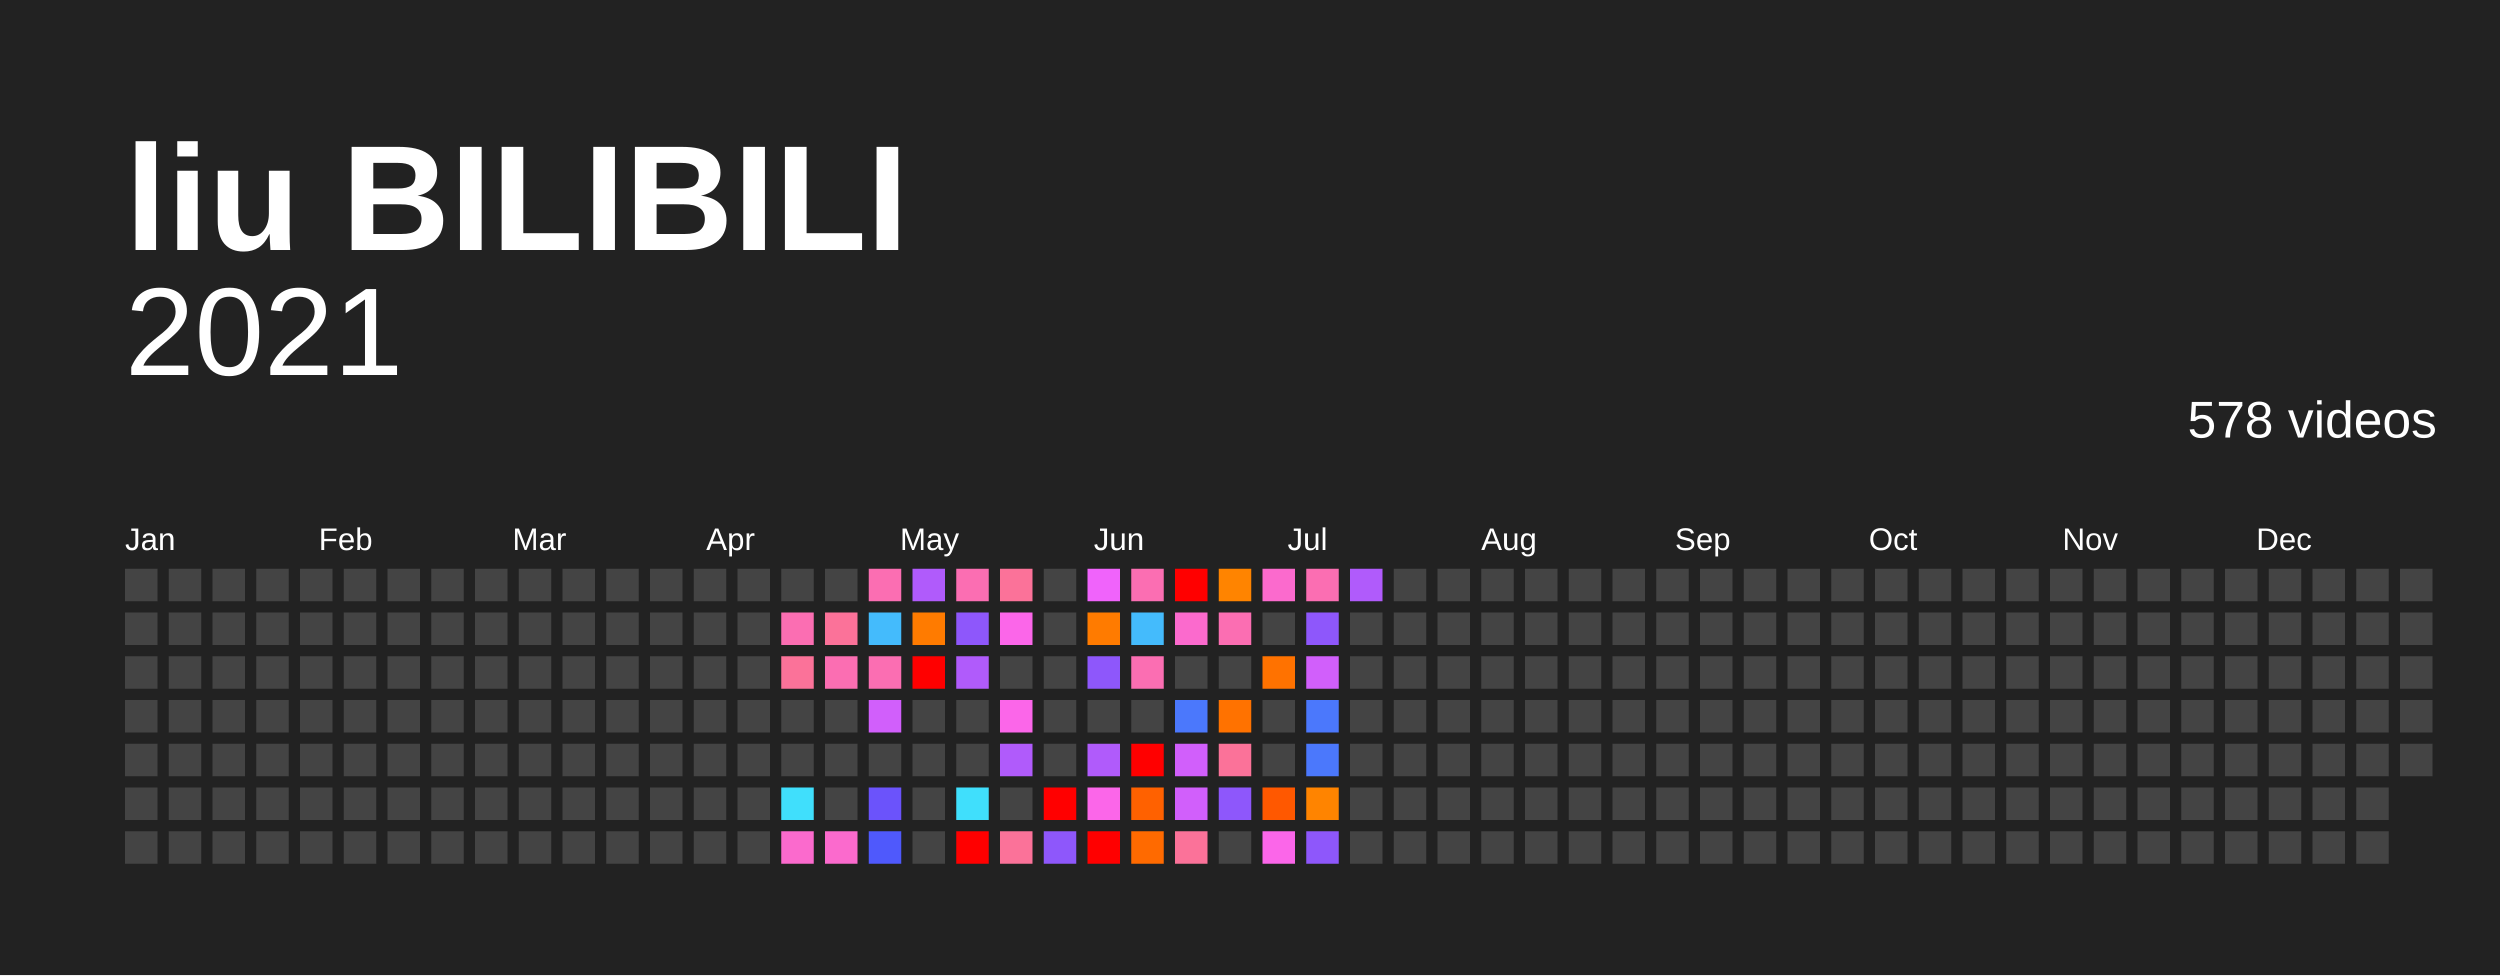
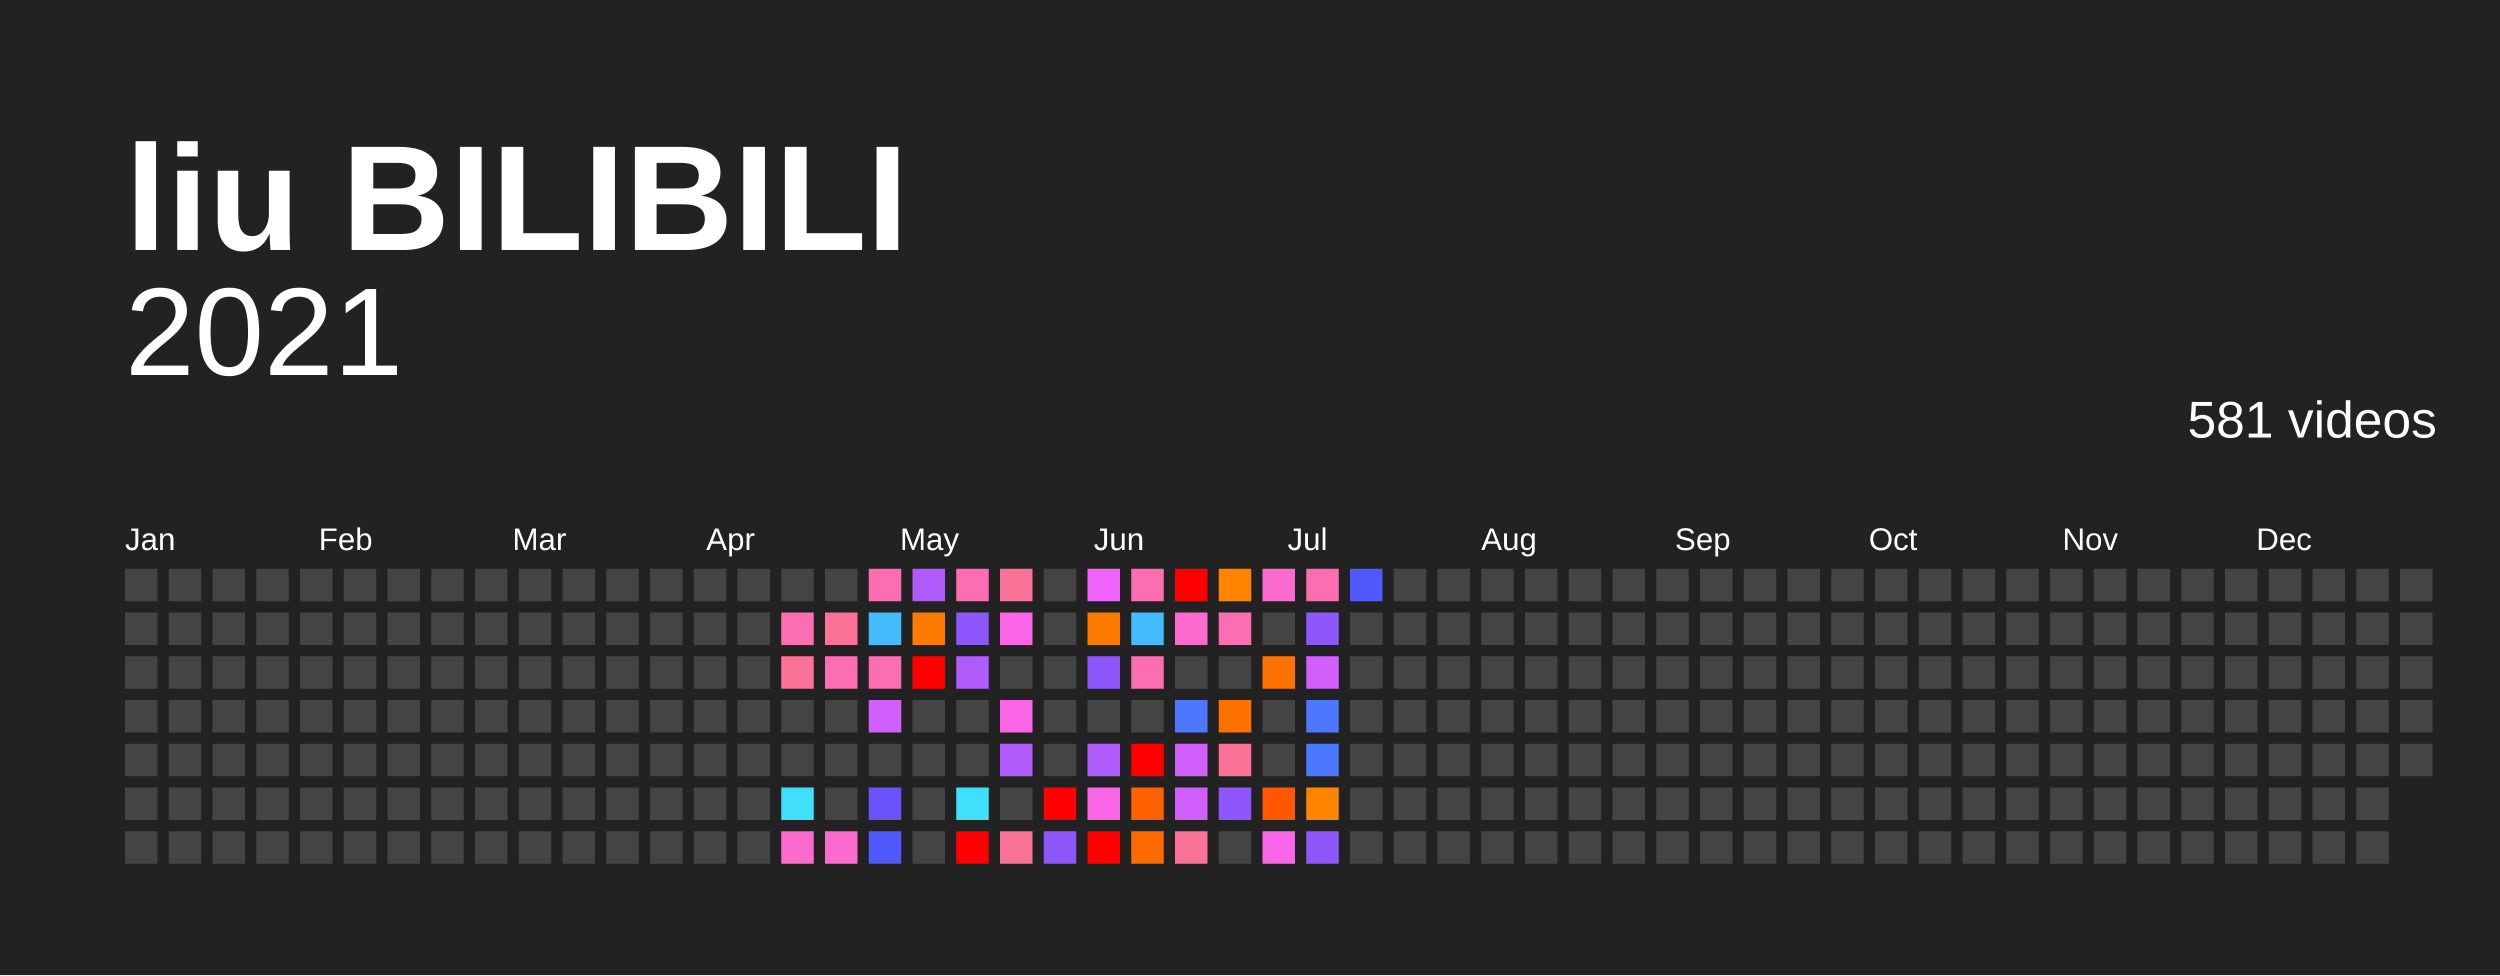
<svg xmlns="http://www.w3.org/2000/svg" baseProfile="full" height="78mm" version="1.1" viewBox="0,0,200,78" width="200mm">
  <defs />
  <rect fill="#222222" height="78" width="200" x="0" y="0" />
  <text fill="#FFFFFF" style="font-size:12px; font-family:Arial; font-weight:bold;" x="10" y="20">liu BILIBILI</text>
  <text alignment-baseline="hanging" fill="#FFFFFF" style="font-size:10.0px; font-family:Arial;" x="10" y="30">2021</text>
-   <text alignment-baseline="hanging" fill="#FFFFFF" style="font-size:4.125px; font-family:Arial;" x="175" y="35">578 videos</text>
+   <text alignment-baseline="hanging" fill="#FFFFFF" style="font-size:4.125px; font-family:Arial;" x="175" y="35">581 videos</text>
  <text fill="#FFFFFF" style="font-size:2.5px; font-family:Arial" x="10.0" y="44">Jan</text>
  <text fill="#FFFFFF" style="font-size:2.5px; font-family:Arial" x="25.5" y="44">Feb</text>
  <text fill="#FFFFFF" style="font-size:2.5px; font-family:Arial" x="41.0" y="44">Mar</text>
  <text fill="#FFFFFF" style="font-size:2.5px; font-family:Arial" x="56.5" y="44">Apr</text>
  <text fill="#FFFFFF" style="font-size:2.5px; font-family:Arial" x="72.0" y="44">May</text>
  <text fill="#FFFFFF" style="font-size:2.5px; font-family:Arial" x="87.5" y="44">Jun</text>
  <text fill="#FFFFFF" style="font-size:2.5px; font-family:Arial" x="103.0" y="44">Jul</text>
  <text fill="#FFFFFF" style="font-size:2.5px; font-family:Arial" x="118.5" y="44">Aug</text>
  <text fill="#FFFFFF" style="font-size:2.5px; font-family:Arial" x="134.0" y="44">Sep</text>
  <text fill="#FFFFFF" style="font-size:2.5px; font-family:Arial" x="149.5" y="44">Oct</text>
  <text fill="#FFFFFF" style="font-size:2.5px; font-family:Arial" x="165.0" y="44">Nov</text>
  <text fill="#FFFFFF" style="font-size:2.5px; font-family:Arial" x="180.5" y="44">Dec</text>
  <rect fill="#444444" height="2.6" width="2.6" x="10.0" y="45.5" />
  <rect fill="#444444" height="2.6" width="2.6" x="10.0" y="49.0" />
  <rect fill="#444444" height="2.6" width="2.6" x="10.0" y="52.5" />
  <rect fill="#444444" height="2.6" width="2.6" x="10.0" y="56.0" />
  <rect fill="#444444" height="2.6" width="2.6" x="10.0" y="59.5" />
  <rect fill="#444444" height="2.6" width="2.6" x="10.0" y="63.0" />
  <rect fill="#444444" height="2.6" width="2.6" x="10.0" y="66.5" />
  <rect fill="#444444" height="2.6" width="2.6" x="13.5" y="45.5" />
  <rect fill="#444444" height="2.6" width="2.6" x="13.5" y="49.0" />
  <rect fill="#444444" height="2.6" width="2.6" x="13.5" y="52.5" />
  <rect fill="#444444" height="2.6" width="2.6" x="13.5" y="56.0" />
  <rect fill="#444444" height="2.6" width="2.6" x="13.5" y="59.5" />
  <rect fill="#444444" height="2.6" width="2.6" x="13.5" y="63.0" />
  <rect fill="#444444" height="2.6" width="2.6" x="13.5" y="66.5" />
  <rect fill="#444444" height="2.6" width="2.6" x="17.0" y="45.5" />
  <rect fill="#444444" height="2.6" width="2.6" x="17.0" y="49.0" />
  <rect fill="#444444" height="2.6" width="2.6" x="17.0" y="52.5" />
  <rect fill="#444444" height="2.6" width="2.6" x="17.0" y="56.0" />
  <rect fill="#444444" height="2.6" width="2.6" x="17.0" y="59.5" />
  <rect fill="#444444" height="2.6" width="2.6" x="17.0" y="63.0" />
  <rect fill="#444444" height="2.6" width="2.6" x="17.0" y="66.5" />
  <rect fill="#444444" height="2.6" width="2.6" x="20.5" y="45.5" />
  <rect fill="#444444" height="2.6" width="2.6" x="20.5" y="49.0" />
  <rect fill="#444444" height="2.6" width="2.6" x="20.5" y="52.5" />
  <rect fill="#444444" height="2.6" width="2.6" x="20.5" y="56.0" />
  <rect fill="#444444" height="2.6" width="2.6" x="20.5" y="59.5" />
  <rect fill="#444444" height="2.6" width="2.6" x="20.5" y="63.0" />
  <rect fill="#444444" height="2.6" width="2.6" x="20.5" y="66.5" />
  <rect fill="#444444" height="2.6" width="2.6" x="24.0" y="45.5" />
  <rect fill="#444444" height="2.6" width="2.6" x="24.0" y="49.0" />
  <rect fill="#444444" height="2.6" width="2.6" x="24.0" y="52.5" />
  <rect fill="#444444" height="2.6" width="2.6" x="24.0" y="56.0" />
  <rect fill="#444444" height="2.6" width="2.6" x="24.0" y="59.5" />
  <rect fill="#444444" height="2.6" width="2.6" x="24.0" y="63.0" />
  <rect fill="#444444" height="2.6" width="2.6" x="24.0" y="66.5" />
  <rect fill="#444444" height="2.6" width="2.6" x="27.5" y="45.5" />
  <rect fill="#444444" height="2.6" width="2.6" x="27.5" y="49.0" />
  <rect fill="#444444" height="2.6" width="2.6" x="27.5" y="52.5" />
  <rect fill="#444444" height="2.6" width="2.6" x="27.5" y="56.0" />
  <rect fill="#444444" height="2.6" width="2.6" x="27.5" y="59.5" />
  <rect fill="#444444" height="2.6" width="2.6" x="27.5" y="63.0" />
  <rect fill="#444444" height="2.6" width="2.6" x="27.5" y="66.5" />
  <rect fill="#444444" height="2.6" width="2.6" x="31.0" y="45.5" />
  <rect fill="#444444" height="2.6" width="2.6" x="31.0" y="49.0" />
  <rect fill="#444444" height="2.6" width="2.6" x="31.0" y="52.5" />
  <rect fill="#444444" height="2.6" width="2.6" x="31.0" y="56.0" />
  <rect fill="#444444" height="2.6" width="2.6" x="31.0" y="59.5" />
  <rect fill="#444444" height="2.6" width="2.6" x="31.0" y="63.0" />
  <rect fill="#444444" height="2.6" width="2.6" x="31.0" y="66.5" />
  <rect fill="#444444" height="2.6" width="2.6" x="34.5" y="45.5" />
  <rect fill="#444444" height="2.6" width="2.6" x="34.5" y="49.0" />
  <rect fill="#444444" height="2.6" width="2.6" x="34.5" y="52.5" />
  <rect fill="#444444" height="2.6" width="2.6" x="34.5" y="56.0" />
  <rect fill="#444444" height="2.6" width="2.6" x="34.5" y="59.5" />
  <rect fill="#444444" height="2.6" width="2.6" x="34.5" y="63.0" />
  <rect fill="#444444" height="2.6" width="2.6" x="34.5" y="66.5" />
  <rect fill="#444444" height="2.6" width="2.6" x="38.0" y="45.5" />
  <rect fill="#444444" height="2.6" width="2.6" x="38.0" y="49.0" />
  <rect fill="#444444" height="2.6" width="2.6" x="38.0" y="52.5" />
  <rect fill="#444444" height="2.6" width="2.6" x="38.0" y="56.0" />
  <rect fill="#444444" height="2.6" width="2.6" x="38.0" y="59.5" />
  <rect fill="#444444" height="2.6" width="2.6" x="38.0" y="63.0" />
  <rect fill="#444444" height="2.6" width="2.6" x="38.0" y="66.5" />
  <rect fill="#444444" height="2.6" width="2.6" x="41.5" y="45.5" />
  <rect fill="#444444" height="2.6" width="2.6" x="41.5" y="49.0" />
  <rect fill="#444444" height="2.6" width="2.6" x="41.5" y="52.5" />
  <rect fill="#444444" height="2.6" width="2.6" x="41.5" y="56.0" />
  <rect fill="#444444" height="2.6" width="2.6" x="41.5" y="59.5" />
  <rect fill="#444444" height="2.6" width="2.6" x="41.5" y="63.0" />
  <rect fill="#444444" height="2.6" width="2.6" x="41.5" y="66.5" />
  <rect fill="#444444" height="2.6" width="2.6" x="45.0" y="45.5" />
  <rect fill="#444444" height="2.6" width="2.6" x="45.0" y="49.0" />
  <rect fill="#444444" height="2.6" width="2.6" x="45.0" y="52.5" />
  <rect fill="#444444" height="2.6" width="2.6" x="45.0" y="56.0" />
  <rect fill="#444444" height="2.6" width="2.6" x="45.0" y="59.5" />
  <rect fill="#444444" height="2.6" width="2.6" x="45.0" y="63.0" />
  <rect fill="#444444" height="2.6" width="2.6" x="45.0" y="66.5" />
  <rect fill="#444444" height="2.6" width="2.6" x="48.5" y="45.5" />
  <rect fill="#444444" height="2.6" width="2.6" x="48.5" y="49.0" />
  <rect fill="#444444" height="2.6" width="2.6" x="48.5" y="52.5" />
  <rect fill="#444444" height="2.6" width="2.6" x="48.5" y="56.0" />
  <rect fill="#444444" height="2.6" width="2.6" x="48.5" y="59.5" />
  <rect fill="#444444" height="2.6" width="2.6" x="48.5" y="63.0" />
  <rect fill="#444444" height="2.6" width="2.6" x="48.5" y="66.5" />
  <rect fill="#444444" height="2.6" width="2.6" x="52.0" y="45.5" />
  <rect fill="#444444" height="2.6" width="2.6" x="52.0" y="49.0" />
  <rect fill="#444444" height="2.6" width="2.6" x="52.0" y="52.5" />
  <rect fill="#444444" height="2.6" width="2.6" x="52.0" y="56.0" />
  <rect fill="#444444" height="2.6" width="2.6" x="52.0" y="59.5" />
  <rect fill="#444444" height="2.6" width="2.6" x="52.0" y="63.0" />
  <rect fill="#444444" height="2.6" width="2.6" x="52.0" y="66.5" />
  <rect fill="#444444" height="2.6" width="2.6" x="55.5" y="45.5" />
  <rect fill="#444444" height="2.6" width="2.6" x="55.5" y="49.0" />
  <rect fill="#444444" height="2.6" width="2.6" x="55.5" y="52.5" />
  <rect fill="#444444" height="2.6" width="2.6" x="55.5" y="56.0" />
  <rect fill="#444444" height="2.6" width="2.6" x="55.5" y="59.5" />
  <rect fill="#444444" height="2.6" width="2.6" x="55.5" y="63.0" />
  <rect fill="#444444" height="2.6" width="2.6" x="55.5" y="66.5" />
  <rect fill="#444444" height="2.6" width="2.6" x="59.0" y="45.5" />
  <rect fill="#444444" height="2.6" width="2.6" x="59.0" y="49.0" />
  <rect fill="#444444" height="2.6" width="2.6" x="59.0" y="52.5" />
  <rect fill="#444444" height="2.6" width="2.6" x="59.0" y="56.0" />
  <rect fill="#444444" height="2.6" width="2.6" x="59.0" y="59.5" />
  <rect fill="#444444" height="2.6" width="2.6" x="59.0" y="63.0" />
  <rect fill="#444444" height="2.6" width="2.6" x="59.0" y="66.5" />
  <rect fill="#444444" height="2.6" width="2.6" x="62.5" y="45.5" />
  <rect fill="#fb6eb2" height="2.6" width="2.6" x="62.5" y="49.0" />
  <rect fill="#fb7299" height="2.6" width="2.6" x="62.5" y="52.5" />
  <rect fill="#444444" height="2.6" width="2.6" x="62.5" y="56.0" />
  <rect fill="#444444" height="2.6" width="2.6" x="62.5" y="59.5" />
  <rect fill="#40dffc" height="2.6" width="2.6" x="62.5" y="63.0" />
  <rect fill="#fb6acd" height="2.6" width="2.6" x="62.5" y="66.5" />
  <rect fill="#444444" height="2.6" width="2.6" x="66.0" y="45.5" />
  <rect fill="#fb7299" height="2.6" width="2.6" x="66.0" y="49.0" />
  <rect fill="#fb6eb2" height="2.6" width="2.6" x="66.0" y="52.5" />
  <rect fill="#444444" height="2.6" width="2.6" x="66.0" y="56.0" />
  <rect fill="#444444" height="2.6" width="2.6" x="66.0" y="59.5" />
  <rect fill="#444444" height="2.6" width="2.6" x="66.0" y="63.0" />
  <rect fill="#fb6acd" height="2.6" width="2.6" x="66.0" y="66.5" />
  <rect fill="#fb6eb2" height="2.6" width="2.6" x="69.5" y="45.5" />
  <rect fill="#44bbfc" height="2.6" width="2.6" x="69.5" y="49.0" />
  <rect fill="#fb6eb2" height="2.6" width="2.6" x="69.5" y="52.5" />
  <rect fill="#d15ffb" height="2.6" width="2.6" x="69.5" y="56.0" />
  <rect fill="#444444" height="2.6" width="2.6" x="69.5" y="59.5" />
  <rect fill="#6b53fb" height="2.6" width="2.6" x="69.5" y="63.0" />
  <rect fill="#4f59fc" height="2.6" width="2.6" x="69.5" y="66.5" />
  <rect fill="#b05bfb" height="2.6" width="2.6" x="73.0" y="45.5" />
  <rect fill="#ff7b00" height="2.6" width="2.6" x="73.0" y="49.0" />
  <rect fill="red" height="2.6" width="2.6" x="73.0" y="52.5" />
  <rect fill="#444444" height="2.6" width="2.6" x="73.0" y="56.0" />
  <rect fill="#444444" height="2.6" width="2.6" x="73.0" y="59.5" />
  <rect fill="#444444" height="2.6" width="2.6" x="73.0" y="63.0" />
  <rect fill="#444444" height="2.6" width="2.6" x="73.0" y="66.5" />
  <rect fill="#fb6eb2" height="2.6" width="2.6" x="76.5" y="45.5" />
  <rect fill="#8e57fb" height="2.6" width="2.6" x="76.5" y="49.0" />
  <rect fill="#b05bfb" height="2.6" width="2.6" x="76.5" y="52.5" />
  <rect fill="#444444" height="2.6" width="2.6" x="76.5" y="56.0" />
  <rect fill="#444444" height="2.6" width="2.6" x="76.5" y="59.5" />
  <rect fill="#40dffc" height="2.6" width="2.6" x="76.5" y="63.0" />
  <rect fill="red" height="2.6" width="2.6" x="76.5" y="66.5" />
  <rect fill="#fb7299" height="2.6" width="2.6" x="80.0" y="45.5" />
  <rect fill="#fb66e9" height="2.6" width="2.6" x="80.0" y="49.0" />
  <rect fill="#444444" height="2.6" width="2.6" x="80.0" y="52.5" />
  <rect fill="#fb66e9" height="2.6" width="2.6" x="80.0" y="56.0" />
  <rect fill="#b05bfb" height="2.6" width="2.6" x="80.0" y="59.5" />
  <rect fill="#444444" height="2.6" width="2.6" x="80.0" y="63.0" />
  <rect fill="#fb7299" height="2.6" width="2.6" x="80.0" y="66.5" />
  <rect fill="#444444" height="2.6" width="2.6" x="83.5" y="45.5" />
  <rect fill="#444444" height="2.6" width="2.6" x="83.5" y="49.0" />
  <rect fill="#444444" height="2.6" width="2.6" x="83.5" y="52.5" />
  <rect fill="#444444" height="2.6" width="2.6" x="83.5" y="56.0" />
  <rect fill="#444444" height="2.6" width="2.6" x="83.5" y="59.5" />
  <rect fill="red" height="2.6" width="2.6" x="83.5" y="63.0" />
  <rect fill="#8e57fb" height="2.6" width="2.6" x="83.5" y="66.5" />
  <rect fill="#f063fb" height="2.6" width="2.6" x="87.0" y="45.5" />
  <rect fill="#ff7b00" height="2.6" width="2.6" x="87.0" y="49.0" />
  <rect fill="#8e57fb" height="2.6" width="2.6" x="87.0" y="52.5" />
  <rect fill="#444444" height="2.6" width="2.6" x="87.0" y="56.0" />
  <rect fill="#b05bfb" height="2.6" width="2.6" x="87.0" y="59.5" />
  <rect fill="#fb66e9" height="2.6" width="2.6" x="87.0" y="63.0" />
  <rect fill="red" height="2.6" width="2.6" x="87.0" y="66.5" />
  <rect fill="#fb6eb2" height="2.6" width="2.6" x="90.5" y="45.5" />
  <rect fill="#44bbfc" height="2.6" width="2.6" x="90.5" y="49.0" />
  <rect fill="#fb6eb2" height="2.6" width="2.6" x="90.5" y="52.5" />
  <rect fill="#444444" height="2.6" width="2.6" x="90.5" y="56.0" />
  <rect fill="red" height="2.6" width="2.6" x="90.5" y="59.5" />
  <rect fill="#ff6100" height="2.6" width="2.6" x="90.5" y="63.0" />
  <rect fill="#ff6a00" height="2.6" width="2.6" x="90.5" y="66.5" />
  <rect fill="red" height="2.6" width="2.6" x="94.0" y="45.5" />
  <rect fill="#fb6acd" height="2.6" width="2.6" x="94.0" y="49.0" />
  <rect fill="#444444" height="2.6" width="2.6" x="94.0" y="52.5" />
  <rect fill="#4b78fc" height="2.6" width="2.6" x="94.0" y="56.0" />
  <rect fill="#d15ffb" height="2.6" width="2.6" x="94.0" y="59.5" />
  <rect fill="#d15ffb" height="2.6" width="2.6" x="94.0" y="63.0" />
  <rect fill="#fb7299" height="2.6" width="2.6" x="94.0" y="66.5" />
  <rect fill="#ff8400" height="2.6" width="2.6" x="97.5" y="45.5" />
  <rect fill="#fb6eb2" height="2.6" width="2.6" x="97.5" y="49.0" />
  <rect fill="#444444" height="2.6" width="2.6" x="97.5" y="52.5" />
  <rect fill="#ff7200" height="2.6" width="2.6" x="97.5" y="56.0" />
  <rect fill="#fb7299" height="2.6" width="2.6" x="97.5" y="59.5" />
  <rect fill="#8e57fb" height="2.6" width="2.6" x="97.5" y="63.0" />
  <rect fill="#444444" height="2.6" width="2.6" x="97.5" y="66.5" />
  <rect fill="#fb6acd" height="2.6" width="2.6" x="101.0" y="45.5" />
  <rect fill="#444444" height="2.6" width="2.6" x="101.0" y="49.0" />
  <rect fill="#ff7200" height="2.6" width="2.6" x="101.0" y="52.5" />
  <rect fill="#444444" height="2.6" width="2.6" x="101.0" y="56.0" />
  <rect fill="#444444" height="2.6" width="2.6" x="101.0" y="59.5" />
  <rect fill="#ff5800" height="2.6" width="2.6" x="101.0" y="63.0" />
  <rect fill="#fb66e9" height="2.6" width="2.6" x="101.0" y="66.5" />
  <rect fill="#fb6eb2" height="2.6" width="2.6" x="104.5" y="45.5" />
  <rect fill="#8e57fb" height="2.6" width="2.6" x="104.5" y="49.0" />
  <rect fill="#d15ffb" height="2.6" width="2.6" x="104.5" y="52.5" />
  <rect fill="#4b78fc" height="2.6" width="2.6" x="104.5" y="56.0" />
  <rect fill="#4b78fc" height="2.6" width="2.6" x="104.5" y="59.5" />
  <rect fill="#ff8400" height="2.6" width="2.6" x="104.5" y="63.0" />
  <rect fill="#8e57fb" height="2.6" width="2.6" x="104.5" y="66.5" />
-   <rect fill="#b05bfb" height="2.6" width="2.6" x="108.0" y="45.5" />
+   <rect fill="#4f59fc" height="2.6" width="2.6" x="108.0" y="45.5" />
  <rect fill="#444444" height="2.6" width="2.6" x="108.0" y="49.0" />
  <rect fill="#444444" height="2.6" width="2.6" x="108.0" y="52.5" />
  <rect fill="#444444" height="2.6" width="2.6" x="108.0" y="56.0" />
  <rect fill="#444444" height="2.6" width="2.6" x="108.0" y="59.5" />
  <rect fill="#444444" height="2.6" width="2.6" x="108.0" y="63.0" />
  <rect fill="#444444" height="2.6" width="2.6" x="108.0" y="66.5" />
  <rect fill="#444444" height="2.6" width="2.6" x="111.5" y="45.5" />
  <rect fill="#444444" height="2.6" width="2.6" x="111.5" y="49.0" />
  <rect fill="#444444" height="2.6" width="2.6" x="111.5" y="52.5" />
  <rect fill="#444444" height="2.6" width="2.6" x="111.5" y="56.0" />
  <rect fill="#444444" height="2.6" width="2.6" x="111.5" y="59.5" />
  <rect fill="#444444" height="2.6" width="2.6" x="111.5" y="63.0" />
  <rect fill="#444444" height="2.6" width="2.6" x="111.5" y="66.5" />
  <rect fill="#444444" height="2.6" width="2.6" x="115.0" y="45.5" />
  <rect fill="#444444" height="2.6" width="2.6" x="115.0" y="49.0" />
  <rect fill="#444444" height="2.6" width="2.6" x="115.0" y="52.5" />
  <rect fill="#444444" height="2.6" width="2.6" x="115.0" y="56.0" />
  <rect fill="#444444" height="2.6" width="2.6" x="115.0" y="59.5" />
  <rect fill="#444444" height="2.6" width="2.6" x="115.0" y="63.0" />
  <rect fill="#444444" height="2.6" width="2.6" x="115.0" y="66.5" />
  <rect fill="#444444" height="2.6" width="2.6" x="118.5" y="45.5" />
  <rect fill="#444444" height="2.6" width="2.6" x="118.5" y="49.0" />
  <rect fill="#444444" height="2.6" width="2.6" x="118.5" y="52.5" />
  <rect fill="#444444" height="2.6" width="2.6" x="118.5" y="56.0" />
  <rect fill="#444444" height="2.6" width="2.6" x="118.5" y="59.5" />
  <rect fill="#444444" height="2.6" width="2.6" x="118.5" y="63.0" />
  <rect fill="#444444" height="2.6" width="2.6" x="118.5" y="66.5" />
  <rect fill="#444444" height="2.6" width="2.6" x="122.0" y="45.5" />
  <rect fill="#444444" height="2.6" width="2.6" x="122.0" y="49.0" />
  <rect fill="#444444" height="2.6" width="2.6" x="122.0" y="52.5" />
  <rect fill="#444444" height="2.6" width="2.6" x="122.0" y="56.0" />
  <rect fill="#444444" height="2.6" width="2.6" x="122.0" y="59.5" />
  <rect fill="#444444" height="2.6" width="2.6" x="122.0" y="63.0" />
  <rect fill="#444444" height="2.6" width="2.6" x="122.0" y="66.5" />
  <rect fill="#444444" height="2.6" width="2.6" x="125.5" y="45.5" />
  <rect fill="#444444" height="2.6" width="2.6" x="125.5" y="49.0" />
  <rect fill="#444444" height="2.6" width="2.6" x="125.5" y="52.5" />
  <rect fill="#444444" height="2.6" width="2.6" x="125.5" y="56.0" />
  <rect fill="#444444" height="2.6" width="2.6" x="125.5" y="59.5" />
  <rect fill="#444444" height="2.6" width="2.6" x="125.5" y="63.0" />
  <rect fill="#444444" height="2.6" width="2.6" x="125.5" y="66.5" />
  <rect fill="#444444" height="2.6" width="2.6" x="129.0" y="45.5" />
  <rect fill="#444444" height="2.6" width="2.6" x="129.0" y="49.0" />
  <rect fill="#444444" height="2.6" width="2.6" x="129.0" y="52.5" />
  <rect fill="#444444" height="2.6" width="2.6" x="129.0" y="56.0" />
  <rect fill="#444444" height="2.6" width="2.6" x="129.0" y="59.5" />
  <rect fill="#444444" height="2.6" width="2.6" x="129.0" y="63.0" />
  <rect fill="#444444" height="2.6" width="2.6" x="129.0" y="66.5" />
  <rect fill="#444444" height="2.6" width="2.6" x="132.5" y="45.5" />
  <rect fill="#444444" height="2.6" width="2.6" x="132.5" y="49.0" />
  <rect fill="#444444" height="2.6" width="2.6" x="132.5" y="52.5" />
  <rect fill="#444444" height="2.6" width="2.6" x="132.5" y="56.0" />
  <rect fill="#444444" height="2.6" width="2.6" x="132.5" y="59.5" />
  <rect fill="#444444" height="2.6" width="2.6" x="132.5" y="63.0" />
  <rect fill="#444444" height="2.6" width="2.6" x="132.5" y="66.5" />
  <rect fill="#444444" height="2.6" width="2.6" x="136.0" y="45.5" />
  <rect fill="#444444" height="2.6" width="2.6" x="136.0" y="49.0" />
  <rect fill="#444444" height="2.6" width="2.6" x="136.0" y="52.5" />
  <rect fill="#444444" height="2.6" width="2.6" x="136.0" y="56.0" />
  <rect fill="#444444" height="2.6" width="2.6" x="136.0" y="59.5" />
  <rect fill="#444444" height="2.6" width="2.6" x="136.0" y="63.0" />
  <rect fill="#444444" height="2.6" width="2.6" x="136.0" y="66.5" />
  <rect fill="#444444" height="2.6" width="2.6" x="139.5" y="45.5" />
  <rect fill="#444444" height="2.6" width="2.6" x="139.5" y="49.0" />
  <rect fill="#444444" height="2.6" width="2.6" x="139.5" y="52.5" />
  <rect fill="#444444" height="2.6" width="2.6" x="139.5" y="56.0" />
  <rect fill="#444444" height="2.6" width="2.6" x="139.5" y="59.5" />
  <rect fill="#444444" height="2.6" width="2.6" x="139.5" y="63.0" />
  <rect fill="#444444" height="2.6" width="2.6" x="139.5" y="66.5" />
  <rect fill="#444444" height="2.6" width="2.6" x="143.0" y="45.5" />
  <rect fill="#444444" height="2.6" width="2.6" x="143.0" y="49.0" />
  <rect fill="#444444" height="2.6" width="2.6" x="143.0" y="52.5" />
  <rect fill="#444444" height="2.6" width="2.6" x="143.0" y="56.0" />
  <rect fill="#444444" height="2.6" width="2.6" x="143.0" y="59.5" />
  <rect fill="#444444" height="2.6" width="2.6" x="143.0" y="63.0" />
  <rect fill="#444444" height="2.6" width="2.6" x="143.0" y="66.5" />
  <rect fill="#444444" height="2.6" width="2.6" x="146.5" y="45.5" />
  <rect fill="#444444" height="2.6" width="2.6" x="146.5" y="49.0" />
  <rect fill="#444444" height="2.6" width="2.6" x="146.5" y="52.5" />
  <rect fill="#444444" height="2.6" width="2.6" x="146.5" y="56.0" />
  <rect fill="#444444" height="2.6" width="2.6" x="146.5" y="59.5" />
  <rect fill="#444444" height="2.6" width="2.6" x="146.5" y="63.0" />
  <rect fill="#444444" height="2.6" width="2.6" x="146.5" y="66.5" />
  <rect fill="#444444" height="2.6" width="2.6" x="150.0" y="45.5" />
  <rect fill="#444444" height="2.6" width="2.6" x="150.0" y="49.0" />
  <rect fill="#444444" height="2.6" width="2.6" x="150.0" y="52.5" />
  <rect fill="#444444" height="2.6" width="2.6" x="150.0" y="56.0" />
  <rect fill="#444444" height="2.6" width="2.6" x="150.0" y="59.5" />
  <rect fill="#444444" height="2.6" width="2.6" x="150.0" y="63.0" />
  <rect fill="#444444" height="2.6" width="2.6" x="150.0" y="66.5" />
  <rect fill="#444444" height="2.6" width="2.6" x="153.5" y="45.5" />
  <rect fill="#444444" height="2.6" width="2.6" x="153.5" y="49.0" />
  <rect fill="#444444" height="2.6" width="2.6" x="153.5" y="52.5" />
  <rect fill="#444444" height="2.6" width="2.6" x="153.5" y="56.0" />
  <rect fill="#444444" height="2.6" width="2.6" x="153.5" y="59.5" />
  <rect fill="#444444" height="2.6" width="2.6" x="153.5" y="63.0" />
  <rect fill="#444444" height="2.6" width="2.6" x="153.5" y="66.5" />
  <rect fill="#444444" height="2.6" width="2.6" x="157.0" y="45.5" />
  <rect fill="#444444" height="2.6" width="2.6" x="157.0" y="49.0" />
  <rect fill="#444444" height="2.6" width="2.6" x="157.0" y="52.5" />
  <rect fill="#444444" height="2.6" width="2.6" x="157.0" y="56.0" />
  <rect fill="#444444" height="2.6" width="2.6" x="157.0" y="59.5" />
  <rect fill="#444444" height="2.6" width="2.6" x="157.0" y="63.0" />
  <rect fill="#444444" height="2.6" width="2.6" x="157.0" y="66.5" />
  <rect fill="#444444" height="2.6" width="2.6" x="160.5" y="45.5" />
  <rect fill="#444444" height="2.6" width="2.6" x="160.5" y="49.0" />
  <rect fill="#444444" height="2.6" width="2.6" x="160.5" y="52.5" />
  <rect fill="#444444" height="2.6" width="2.6" x="160.5" y="56.0" />
  <rect fill="#444444" height="2.6" width="2.6" x="160.5" y="59.5" />
  <rect fill="#444444" height="2.6" width="2.6" x="160.5" y="63.0" />
  <rect fill="#444444" height="2.6" width="2.6" x="160.5" y="66.5" />
  <rect fill="#444444" height="2.6" width="2.6" x="164.0" y="45.5" />
  <rect fill="#444444" height="2.6" width="2.6" x="164.0" y="49.0" />
  <rect fill="#444444" height="2.6" width="2.6" x="164.0" y="52.5" />
  <rect fill="#444444" height="2.6" width="2.6" x="164.0" y="56.0" />
  <rect fill="#444444" height="2.6" width="2.6" x="164.0" y="59.5" />
  <rect fill="#444444" height="2.6" width="2.6" x="164.0" y="63.0" />
  <rect fill="#444444" height="2.6" width="2.6" x="164.0" y="66.5" />
  <rect fill="#444444" height="2.6" width="2.6" x="167.5" y="45.5" />
  <rect fill="#444444" height="2.6" width="2.6" x="167.5" y="49.0" />
  <rect fill="#444444" height="2.6" width="2.6" x="167.5" y="52.5" />
  <rect fill="#444444" height="2.6" width="2.6" x="167.5" y="56.0" />
  <rect fill="#444444" height="2.6" width="2.6" x="167.5" y="59.5" />
  <rect fill="#444444" height="2.6" width="2.6" x="167.5" y="63.0" />
  <rect fill="#444444" height="2.6" width="2.6" x="167.5" y="66.5" />
  <rect fill="#444444" height="2.6" width="2.6" x="171.0" y="45.5" />
  <rect fill="#444444" height="2.6" width="2.6" x="171.0" y="49.0" />
  <rect fill="#444444" height="2.6" width="2.6" x="171.0" y="52.5" />
  <rect fill="#444444" height="2.6" width="2.6" x="171.0" y="56.0" />
  <rect fill="#444444" height="2.6" width="2.6" x="171.0" y="59.5" />
  <rect fill="#444444" height="2.6" width="2.6" x="171.0" y="63.0" />
  <rect fill="#444444" height="2.6" width="2.6" x="171.0" y="66.5" />
  <rect fill="#444444" height="2.6" width="2.6" x="174.5" y="45.5" />
  <rect fill="#444444" height="2.6" width="2.6" x="174.5" y="49.0" />
  <rect fill="#444444" height="2.6" width="2.6" x="174.5" y="52.5" />
  <rect fill="#444444" height="2.6" width="2.6" x="174.5" y="56.0" />
  <rect fill="#444444" height="2.6" width="2.6" x="174.5" y="59.5" />
  <rect fill="#444444" height="2.6" width="2.6" x="174.5" y="63.0" />
  <rect fill="#444444" height="2.6" width="2.6" x="174.5" y="66.5" />
  <rect fill="#444444" height="2.6" width="2.6" x="178.0" y="45.5" />
  <rect fill="#444444" height="2.6" width="2.6" x="178.0" y="49.0" />
  <rect fill="#444444" height="2.6" width="2.6" x="178.0" y="52.5" />
  <rect fill="#444444" height="2.6" width="2.6" x="178.0" y="56.0" />
  <rect fill="#444444" height="2.6" width="2.6" x="178.0" y="59.5" />
  <rect fill="#444444" height="2.6" width="2.6" x="178.0" y="63.0" />
  <rect fill="#444444" height="2.6" width="2.6" x="178.0" y="66.5" />
  <rect fill="#444444" height="2.6" width="2.6" x="181.5" y="45.5" />
  <rect fill="#444444" height="2.6" width="2.6" x="181.5" y="49.0" />
  <rect fill="#444444" height="2.6" width="2.6" x="181.5" y="52.5" />
  <rect fill="#444444" height="2.6" width="2.6" x="181.5" y="56.0" />
  <rect fill="#444444" height="2.6" width="2.6" x="181.5" y="59.5" />
  <rect fill="#444444" height="2.6" width="2.6" x="181.5" y="63.0" />
  <rect fill="#444444" height="2.6" width="2.6" x="181.5" y="66.5" />
  <rect fill="#444444" height="2.6" width="2.6" x="185.0" y="45.5" />
  <rect fill="#444444" height="2.6" width="2.6" x="185.0" y="49.0" />
  <rect fill="#444444" height="2.6" width="2.6" x="185.0" y="52.5" />
  <rect fill="#444444" height="2.6" width="2.6" x="185.0" y="56.0" />
  <rect fill="#444444" height="2.6" width="2.6" x="185.0" y="59.5" />
  <rect fill="#444444" height="2.6" width="2.6" x="185.0" y="63.0" />
  <rect fill="#444444" height="2.6" width="2.6" x="185.0" y="66.5" />
  <rect fill="#444444" height="2.6" width="2.6" x="188.5" y="45.5" />
  <rect fill="#444444" height="2.6" width="2.6" x="188.5" y="49.0" />
  <rect fill="#444444" height="2.6" width="2.6" x="188.5" y="52.5" />
  <rect fill="#444444" height="2.6" width="2.6" x="188.5" y="56.0" />
  <rect fill="#444444" height="2.6" width="2.6" x="188.5" y="59.5" />
  <rect fill="#444444" height="2.6" width="2.6" x="188.5" y="63.0" />
  <rect fill="#444444" height="2.6" width="2.6" x="188.5" y="66.5" />
  <rect fill="#444444" height="2.6" width="2.6" x="192.0" y="45.5" />
  <rect fill="#444444" height="2.6" width="2.6" x="192.0" y="49.0" />
  <rect fill="#444444" height="2.6" width="2.6" x="192.0" y="52.5" />
  <rect fill="#444444" height="2.6" width="2.6" x="192.0" y="56.0" />
  <rect fill="#444444" height="2.6" width="2.6" x="192.0" y="59.5" />
</svg>
